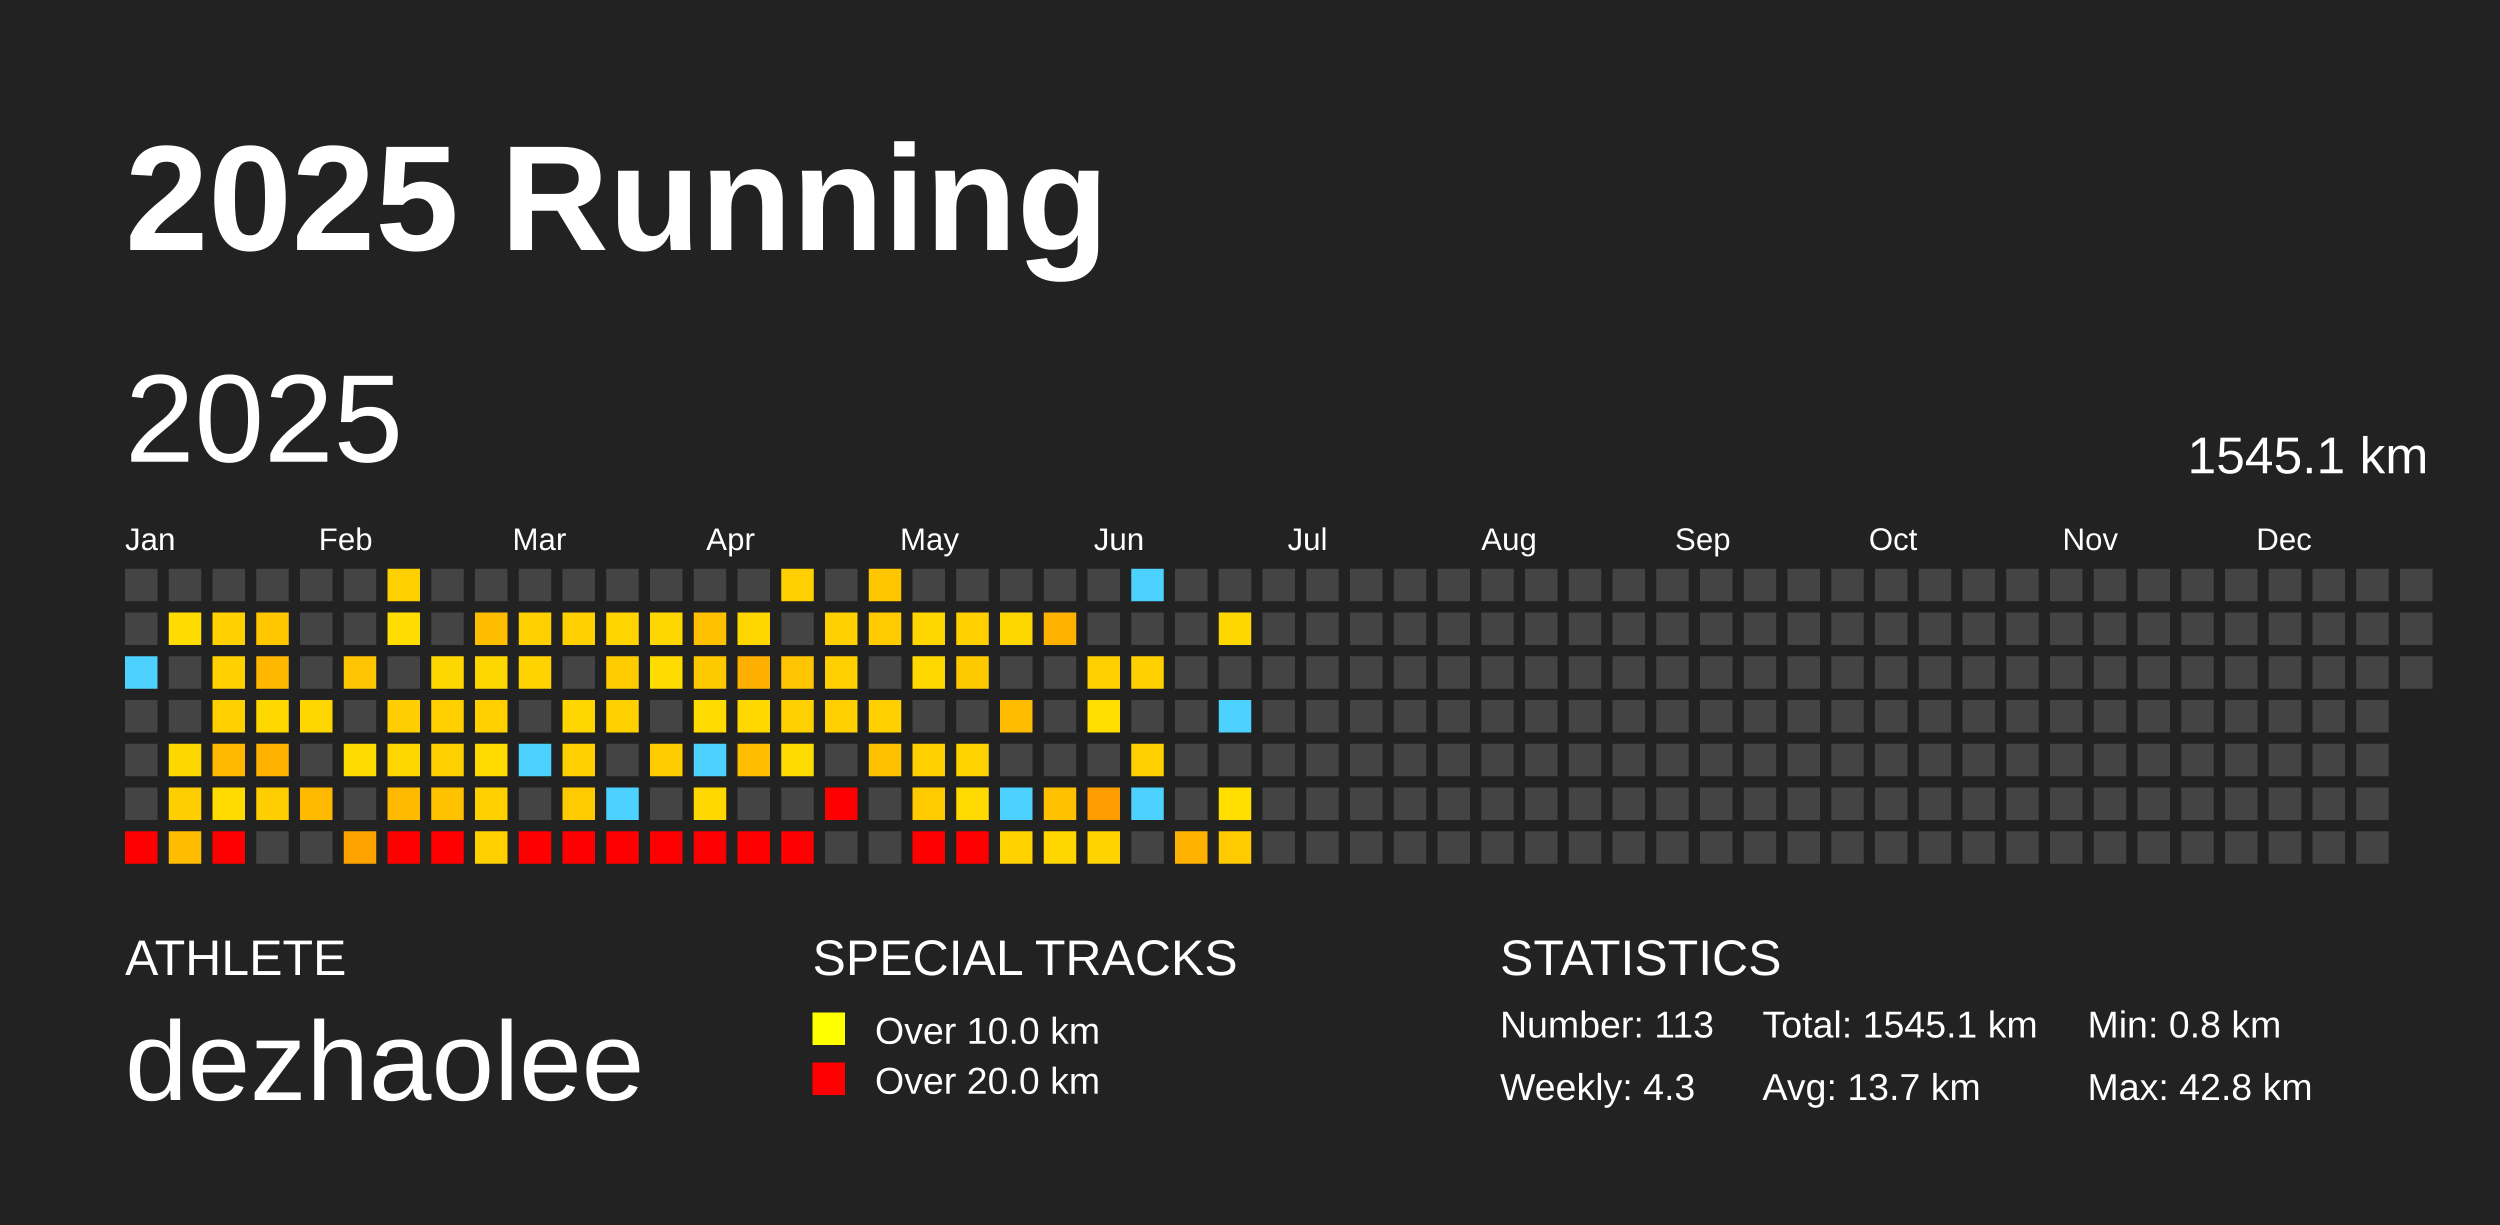
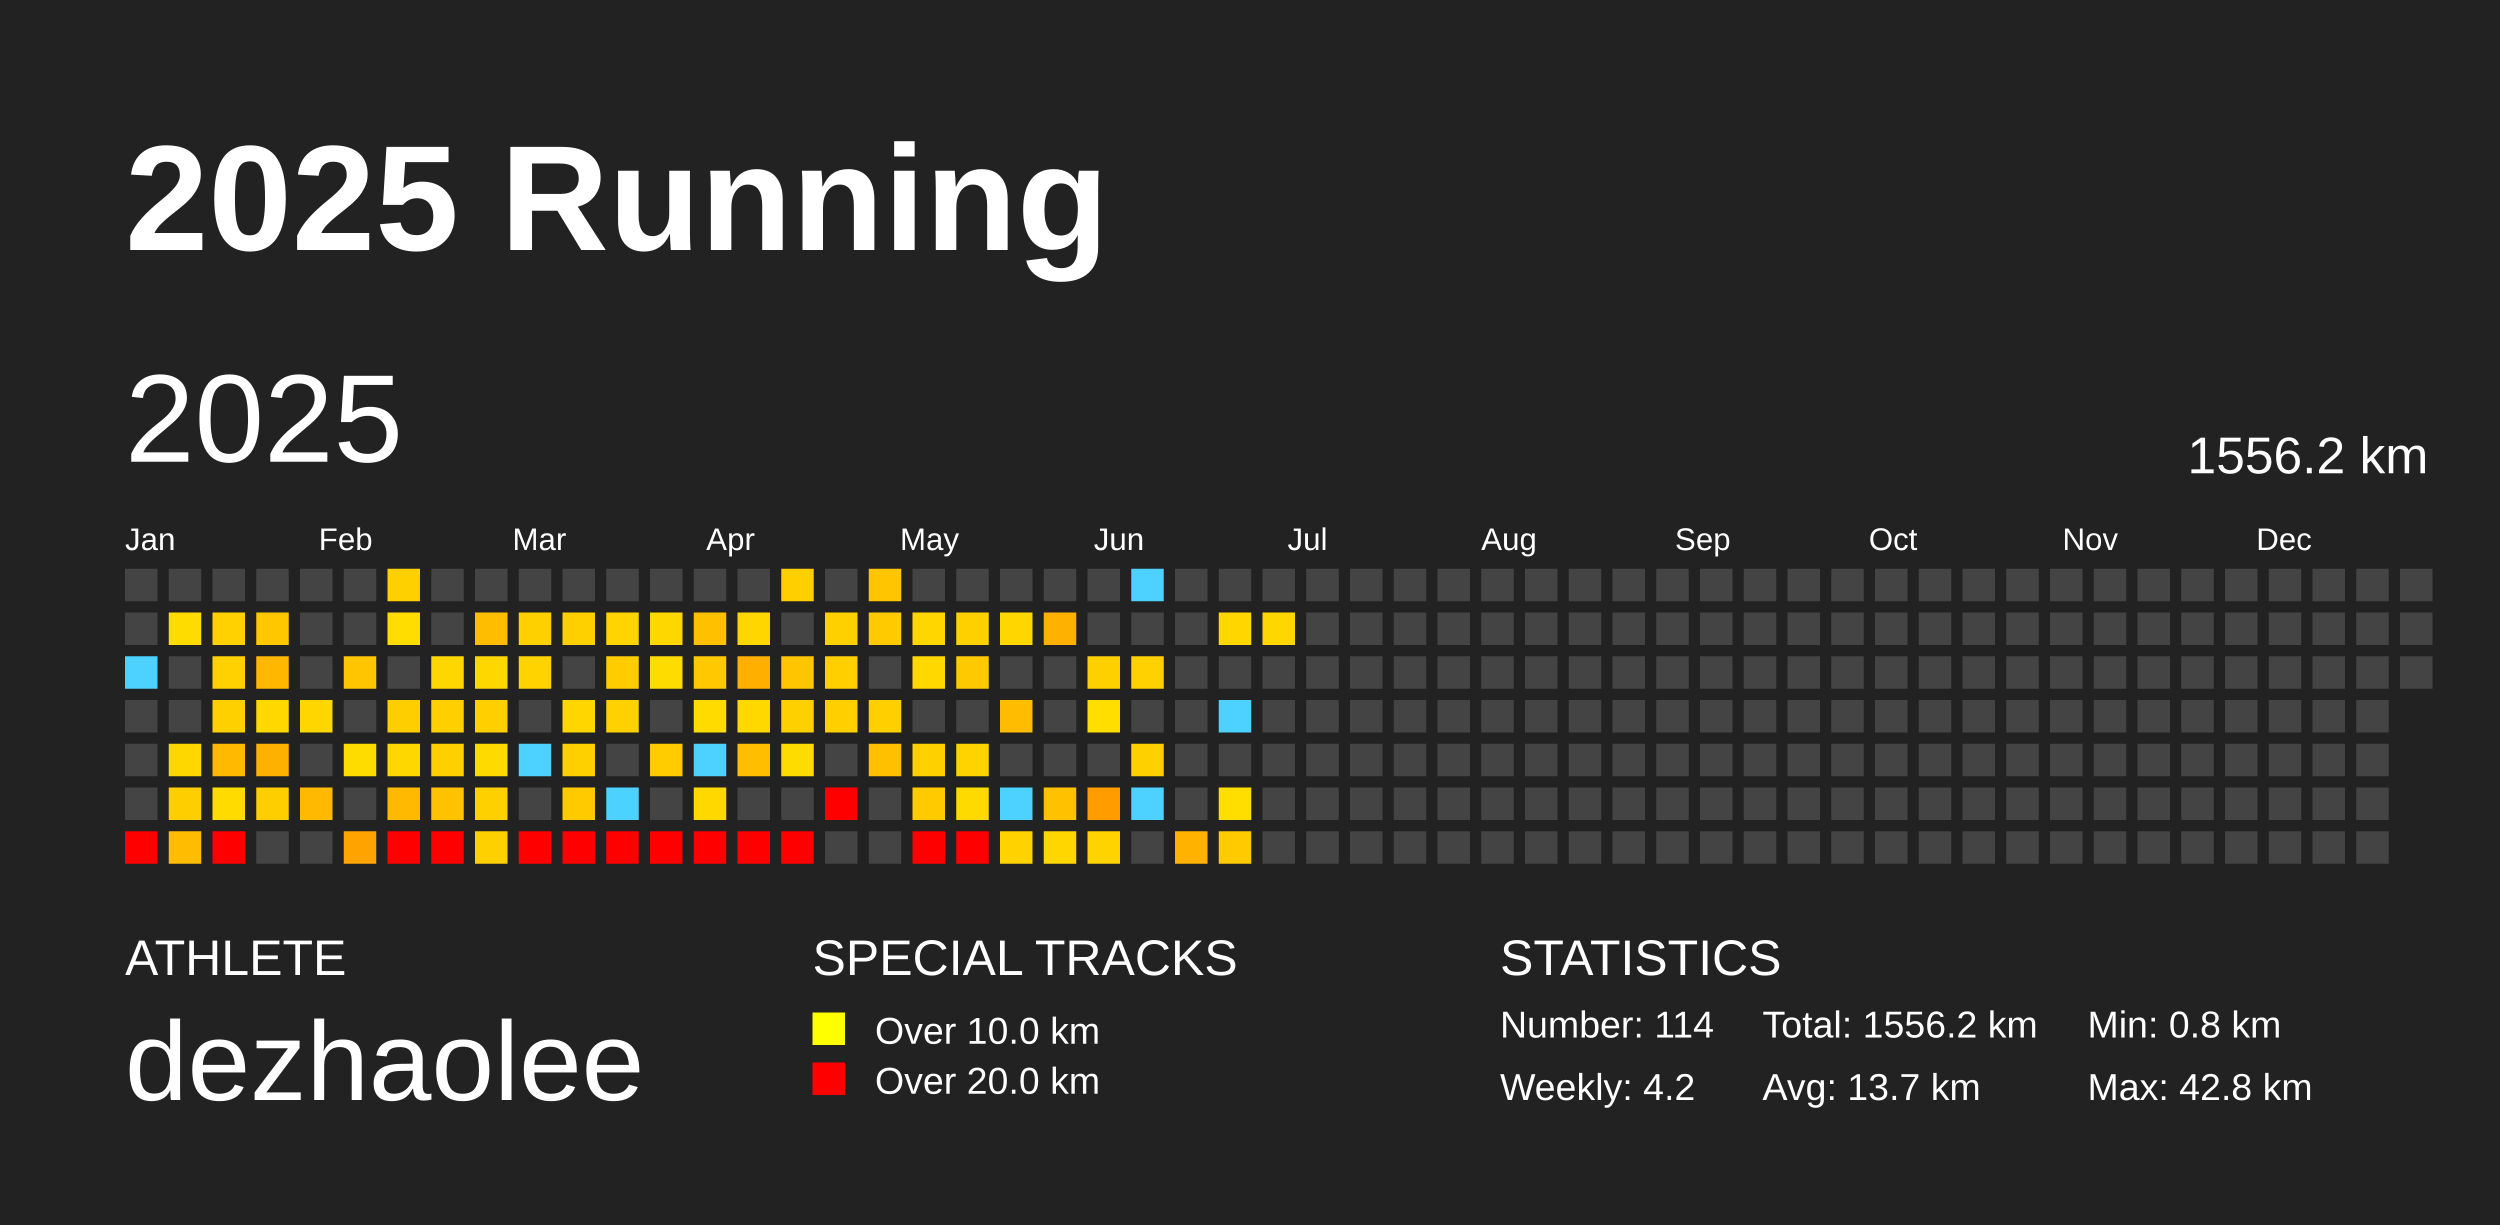
<svg xmlns="http://www.w3.org/2000/svg" baseProfile="full" height="98mm" version="1.1" viewBox="0,0,200,98" width="200mm">
  <defs />
  <rect fill="#222222" height="98" width="200" x="0" y="0" />
  <text fill="#FFFFFF" style="font-size:12px; font-family:Arial; font-weight:bold;" x="10" y="20">2025 Running</text>
  <text fill="#FFFFFF" style="font-size:4px; font-family:Arial" x="10" y="78">ATHLETE</text>
  <text fill="#FFFFFF" style="font-size:9px; font-family:Arial" x="10" y="88">dezhaolee</text>
  <text fill="#FFFFFF" style="font-size:4px; font-family:Arial" x="65" y="78">SPECIAL TRACKS</text>
  <rect fill="yellow" height="2.6" width="2.6" x="65" y="81" />
  <text fill="#FFFFFF" style="font-size:3px; font-family:Arial" x="70" y="83.5">Over 10.0 km</text>
  <rect fill="red" height="2.6" width="2.6" x="65" y="85" />
  <text fill="#FFFFFF" style="font-size:3px; font-family:Arial" x="70" y="87.5">Over 20.0 km</text>
  <text fill="#FFFFFF" style="font-size:4px; font-family:Arial" x="120" y="78">STATISTICS</text>
-   <text fill="#FFFFFF" style="font-size:3px; font-family:Arial" x="120" y="83">Number: 113</text>
-   <text fill="#FFFFFF" style="font-size:3px; font-family:Arial" x="120" y="88">Weekly: 4.3</text>
-   <text fill="#FFFFFF" style="font-size:3px; font-family:Arial" x="141" y="83">Total: 1545.1 km</text>
+   <text fill="#FFFFFF" style="font-size:3px; font-family:Arial" x="120" y="83">Number: 114</text>
+   <text fill="#FFFFFF" style="font-size:3px; font-family:Arial" x="120" y="88">Weekly: 4.2</text>
+   <text fill="#FFFFFF" style="font-size:3px; font-family:Arial" x="141" y="83">Total: 1556.2 km</text>
  <text fill="#FFFFFF" style="font-size:3px; font-family:Arial" x="141" y="88">Avg: 13.7 km</text>
  <text fill="#FFFFFF" style="font-size:3px; font-family:Arial" x="167" y="83">Min: 0.8 km</text>
  <text fill="#FFFFFF" style="font-size:3px; font-family:Arial" x="167" y="88">Max: 42.8 km</text>
  <text dominant-baseline="hanging" fill="#FFFFFF" style="font-size:10.0px; font-family:Arial;" x="10" y="30">2025</text>
-   <text dominant-baseline="hanging" fill="#FFFFFF" style="font-size:4.125px; font-family:Arial;" x="175" y="35">1545.1 km</text>
+   <text dominant-baseline="hanging" fill="#FFFFFF" style="font-size:4.125px; font-family:Arial;" x="175" y="35">1556.2 km</text>
  <text fill="#FFFFFF" style="font-size:2.5px; font-family:Arial" x="10.0" y="44">Jan</text>
  <text fill="#FFFFFF" style="font-size:2.5px; font-family:Arial" x="25.5" y="44">Feb</text>
  <text fill="#FFFFFF" style="font-size:2.5px; font-family:Arial" x="41.0" y="44">Mar</text>
  <text fill="#FFFFFF" style="font-size:2.5px; font-family:Arial" x="56.5" y="44">Apr</text>
  <text fill="#FFFFFF" style="font-size:2.5px; font-family:Arial" x="72.0" y="44">May</text>
  <text fill="#FFFFFF" style="font-size:2.5px; font-family:Arial" x="87.5" y="44">Jun</text>
  <text fill="#FFFFFF" style="font-size:2.5px; font-family:Arial" x="103.0" y="44">Jul</text>
  <text fill="#FFFFFF" style="font-size:2.5px; font-family:Arial" x="118.5" y="44">Aug</text>
  <text fill="#FFFFFF" style="font-size:2.5px; font-family:Arial" x="134.0" y="44">Sep</text>
  <text fill="#FFFFFF" style="font-size:2.5px; font-family:Arial" x="149.5" y="44">Oct</text>
  <text fill="#FFFFFF" style="font-size:2.5px; font-family:Arial" x="165.0" y="44">Nov</text>
  <text fill="#FFFFFF" style="font-size:2.5px; font-family:Arial" x="180.5" y="44">Dec</text>
  <rect fill="#444444" height="2.6" width="2.6" x="10.0" y="45.5" />
  <rect fill="#444444" height="2.6" width="2.6" x="10.0" y="49.0" />
  <rect fill="#4dd2ff" height="2.6" width="2.6" x="10.0" y="52.5" />
  <rect fill="#444444" height="2.6" width="2.6" x="10.0" y="56.0" />
  <rect fill="#444444" height="2.6" width="2.6" x="10.0" y="59.5" />
  <rect fill="#444444" height="2.6" width="2.6" x="10.0" y="63.0" />
  <rect fill="red" height="2.6" width="2.6" x="10.0" y="66.5" />
  <rect fill="#444444" height="2.6" width="2.6" x="13.5" y="45.5" />
  <rect fill="#ffdc00" height="2.6" width="2.6" x="13.5" y="49.0" />
  <rect fill="#444444" height="2.6" width="2.6" x="13.5" y="52.5" />
  <rect fill="#444444" height="2.6" width="2.6" x="13.5" y="56.0" />
  <rect fill="#ffd700" height="2.6" width="2.6" x="13.5" y="59.5" />
  <rect fill="#ffce00" height="2.6" width="2.6" x="13.5" y="63.0" />
  <rect fill="#ffbc00" height="2.6" width="2.6" x="13.5" y="66.5" />
  <rect fill="#444444" height="2.6" width="2.6" x="17.0" y="45.5" />
  <rect fill="#ffd100" height="2.6" width="2.6" x="17.0" y="49.0" />
  <rect fill="#ffd100" height="2.6" width="2.6" x="17.0" y="52.5" />
  <rect fill="#ffd000" height="2.6" width="2.6" x="17.0" y="56.0" />
  <rect fill="#ffb900" height="2.6" width="2.6" x="17.0" y="59.5" />
  <rect fill="#ffdb00" height="2.6" width="2.6" x="17.0" y="63.0" />
  <rect fill="red" height="2.6" width="2.6" x="17.0" y="66.5" />
  <rect fill="#444444" height="2.6" width="2.6" x="20.5" y="45.5" />
  <rect fill="#ffc700" height="2.6" width="2.6" x="20.5" y="49.0" />
  <rect fill="#ffb700" height="2.6" width="2.6" x="20.5" y="52.5" />
  <rect fill="#ffd800" height="2.6" width="2.6" x="20.5" y="56.0" />
  <rect fill="#ffb100" height="2.6" width="2.6" x="20.5" y="59.5" />
  <rect fill="#ffce00" height="2.6" width="2.6" x="20.5" y="63.0" />
  <rect fill="#444444" height="2.6" width="2.6" x="20.5" y="66.5" />
  <rect fill="#444444" height="2.6" width="2.6" x="24.0" y="45.5" />
  <rect fill="#444444" height="2.6" width="2.6" x="24.0" y="49.0" />
  <rect fill="#444444" height="2.6" width="2.6" x="24.0" y="52.5" />
  <rect fill="#ffd600" height="2.6" width="2.6" x="24.0" y="56.0" />
  <rect fill="#444444" height="2.6" width="2.6" x="24.0" y="59.5" />
  <rect fill="#ffba00" height="2.6" width="2.6" x="24.0" y="63.0" />
  <rect fill="#444444" height="2.6" width="2.6" x="24.0" y="66.5" />
  <rect fill="#444444" height="2.6" width="2.6" x="27.5" y="45.5" />
  <rect fill="#444444" height="2.6" width="2.6" x="27.5" y="49.0" />
  <rect fill="#ffc500" height="2.6" width="2.6" x="27.5" y="52.5" />
  <rect fill="#444444" height="2.6" width="2.6" x="27.5" y="56.0" />
  <rect fill="#ffdc00" height="2.6" width="2.6" x="27.5" y="59.5" />
  <rect fill="#444444" height="2.6" width="2.6" x="27.5" y="63.0" />
  <rect fill="#ffa300" height="2.6" width="2.6" x="27.5" y="66.5" />
  <rect fill="#ffd000" height="2.6" width="2.6" x="31.0" y="45.5" />
  <rect fill="#ffdd00" height="2.6" width="2.6" x="31.0" y="49.0" />
  <rect fill="#444444" height="2.6" width="2.6" x="31.0" y="52.5" />
  <rect fill="#ffce00" height="2.6" width="2.6" x="31.0" y="56.0" />
  <rect fill="#ffd700" height="2.6" width="2.6" x="31.0" y="59.5" />
  <rect fill="#ffba00" height="2.6" width="2.6" x="31.0" y="63.0" />
  <rect fill="red" height="2.6" width="2.6" x="31.0" y="66.5" />
  <rect fill="#444444" height="2.6" width="2.6" x="34.5" y="45.5" />
  <rect fill="#444444" height="2.6" width="2.6" x="34.5" y="49.0" />
  <rect fill="#ffd700" height="2.6" width="2.6" x="34.5" y="52.5" />
  <rect fill="#ffcf00" height="2.6" width="2.6" x="34.5" y="56.0" />
  <rect fill="#ffd000" height="2.6" width="2.6" x="34.5" y="59.5" />
  <rect fill="#ffc200" height="2.6" width="2.6" x="34.5" y="63.0" />
  <rect fill="red" height="2.6" width="2.6" x="34.5" y="66.5" />
  <rect fill="#444444" height="2.6" width="2.6" x="38.0" y="45.5" />
  <rect fill="#ffbd00" height="2.6" width="2.6" x="38.0" y="49.0" />
  <rect fill="#ffd700" height="2.6" width="2.6" x="38.0" y="52.5" />
  <rect fill="#ffcf00" height="2.6" width="2.6" x="38.0" y="56.0" />
  <rect fill="#ffda00" height="2.6" width="2.6" x="38.0" y="59.5" />
  <rect fill="#ffd000" height="2.6" width="2.6" x="38.0" y="63.0" />
  <rect fill="#ffd000" height="2.6" width="2.6" x="38.0" y="66.5" />
  <rect fill="#444444" height="2.6" width="2.6" x="41.5" y="45.5" />
  <rect fill="#ffd000" height="2.6" width="2.6" x="41.5" y="49.0" />
  <rect fill="#ffd300" height="2.6" width="2.6" x="41.5" y="52.5" />
  <rect fill="#444444" height="2.6" width="2.6" x="41.5" y="56.0" />
  <rect fill="#4dd2ff" height="2.6" width="2.6" x="41.5" y="59.5" />
  <rect fill="#444444" height="2.6" width="2.6" x="41.5" y="63.0" />
  <rect fill="red" height="2.6" width="2.6" x="41.5" y="66.5" />
  <rect fill="#444444" height="2.6" width="2.6" x="45.0" y="45.5" />
  <rect fill="#ffd000" height="2.6" width="2.6" x="45.0" y="49.0" />
  <rect fill="#444444" height="2.6" width="2.6" x="45.0" y="52.5" />
  <rect fill="#ffd600" height="2.6" width="2.6" x="45.0" y="56.0" />
  <rect fill="#ffd000" height="2.6" width="2.6" x="45.0" y="59.5" />
  <rect fill="#ffca00" height="2.6" width="2.6" x="45.0" y="63.0" />
  <rect fill="red" height="2.6" width="2.6" x="45.0" y="66.5" />
  <rect fill="#444444" height="2.6" width="2.6" x="48.5" y="45.5" />
  <rect fill="#ffd400" height="2.6" width="2.6" x="48.5" y="49.0" />
  <rect fill="#ffcc00" height="2.6" width="2.6" x="48.5" y="52.5" />
  <rect fill="#ffd100" height="2.6" width="2.6" x="48.5" y="56.0" />
  <rect fill="#444444" height="2.6" width="2.6" x="48.5" y="59.5" />
  <rect fill="#4dd2ff" height="2.6" width="2.6" x="48.5" y="63.0" />
  <rect fill="red" height="2.6" width="2.6" x="48.5" y="66.5" />
  <rect fill="#444444" height="2.6" width="2.6" x="52.0" y="45.5" />
  <rect fill="#ffd700" height="2.6" width="2.6" x="52.0" y="49.0" />
  <rect fill="#ffdc00" height="2.6" width="2.6" x="52.0" y="52.5" />
  <rect fill="#444444" height="2.6" width="2.6" x="52.0" y="56.0" />
  <rect fill="#ffcc00" height="2.6" width="2.6" x="52.0" y="59.5" />
  <rect fill="#444444" height="2.6" width="2.6" x="52.0" y="63.0" />
  <rect fill="red" height="2.6" width="2.6" x="52.0" y="66.5" />
  <rect fill="#444444" height="2.6" width="2.6" x="55.5" y="45.5" />
  <rect fill="#ffc000" height="2.6" width="2.6" x="55.5" y="49.0" />
  <rect fill="#ffc900" height="2.6" width="2.6" x="55.5" y="52.5" />
  <rect fill="#ffdb00" height="2.6" width="2.6" x="55.5" y="56.0" />
  <rect fill="#4dd2ff" height="2.6" width="2.6" x="55.5" y="59.5" />
  <rect fill="#ffd800" height="2.6" width="2.6" x="55.5" y="63.0" />
  <rect fill="red" height="2.6" width="2.6" x="55.5" y="66.5" />
  <rect fill="#444444" height="2.6" width="2.6" x="59.0" y="45.5" />
  <rect fill="#ffd600" height="2.6" width="2.6" x="59.0" y="49.0" />
  <rect fill="#ffaf00" height="2.6" width="2.6" x="59.0" y="52.5" />
  <rect fill="#ffd800" height="2.6" width="2.6" x="59.0" y="56.0" />
  <rect fill="#ffbe00" height="2.6" width="2.6" x="59.0" y="59.5" />
  <rect fill="#444444" height="2.6" width="2.6" x="59.0" y="63.0" />
  <rect fill="red" height="2.6" width="2.6" x="59.0" y="66.5" />
  <rect fill="#ffcf00" height="2.6" width="2.6" x="62.5" y="45.5" />
  <rect fill="#444444" height="2.6" width="2.6" x="62.5" y="49.0" />
  <rect fill="#ffc500" height="2.6" width="2.6" x="62.5" y="52.5" />
  <rect fill="#ffd000" height="2.6" width="2.6" x="62.5" y="56.0" />
  <rect fill="#ffdc00" height="2.6" width="2.6" x="62.5" y="59.5" />
  <rect fill="#444444" height="2.6" width="2.6" x="62.5" y="63.0" />
  <rect fill="red" height="2.6" width="2.6" x="62.5" y="66.5" />
  <rect fill="#444444" height="2.6" width="2.6" x="66.0" y="45.5" />
  <rect fill="#ffd000" height="2.6" width="2.6" x="66.0" y="49.0" />
  <rect fill="#ffcf00" height="2.6" width="2.6" x="66.0" y="52.5" />
  <rect fill="#ffcf00" height="2.6" width="2.6" x="66.0" y="56.0" />
  <rect fill="#444444" height="2.6" width="2.6" x="66.0" y="59.5" />
  <rect fill="red" height="2.6" width="2.6" x="66.0" y="63.0" />
  <rect fill="#444444" height="2.6" width="2.6" x="66.0" y="66.5" />
  <rect fill="#ffc600" height="2.6" width="2.6" x="69.5" y="45.5" />
  <rect fill="#ffca00" height="2.6" width="2.6" x="69.5" y="49.0" />
  <rect fill="#444444" height="2.6" width="2.6" x="69.5" y="52.5" />
  <rect fill="#ffcf00" height="2.6" width="2.6" x="69.5" y="56.0" />
  <rect fill="#ffc000" height="2.6" width="2.6" x="69.5" y="59.5" />
  <rect fill="#444444" height="2.6" width="2.6" x="69.5" y="63.0" />
  <rect fill="#444444" height="2.6" width="2.6" x="69.5" y="66.5" />
  <rect fill="#444444" height="2.6" width="2.6" x="73.0" y="45.5" />
  <rect fill="#ffd600" height="2.6" width="2.6" x="73.0" y="49.0" />
  <rect fill="#ffd800" height="2.6" width="2.6" x="73.0" y="52.5" />
  <rect fill="#444444" height="2.6" width="2.6" x="73.0" y="56.0" />
  <rect fill="#ffd000" height="2.6" width="2.6" x="73.0" y="59.5" />
  <rect fill="#ffca00" height="2.6" width="2.6" x="73.0" y="63.0" />
  <rect fill="red" height="2.6" width="2.6" x="73.0" y="66.5" />
  <rect fill="#444444" height="2.6" width="2.6" x="76.5" y="45.5" />
  <rect fill="#ffd000" height="2.6" width="2.6" x="76.5" y="49.0" />
  <rect fill="#ffc900" height="2.6" width="2.6" x="76.5" y="52.5" />
  <rect fill="#444444" height="2.6" width="2.6" x="76.5" y="56.0" />
  <rect fill="#ffd300" height="2.6" width="2.6" x="76.5" y="59.5" />
  <rect fill="#ffda00" height="2.6" width="2.6" x="76.5" y="63.0" />
  <rect fill="red" height="2.6" width="2.6" x="76.5" y="66.5" />
  <rect fill="#444444" height="2.6" width="2.6" x="80.0" y="45.5" />
  <rect fill="#ffd700" height="2.6" width="2.6" x="80.0" y="49.0" />
  <rect fill="#444444" height="2.6" width="2.6" x="80.0" y="52.5" />
  <rect fill="#ffbc00" height="2.6" width="2.6" x="80.0" y="56.0" />
  <rect fill="#444444" height="2.6" width="2.6" x="80.0" y="59.5" />
  <rect fill="#4dd2ff" height="2.6" width="2.6" x="80.0" y="63.0" />
  <rect fill="#ffd200" height="2.6" width="2.6" x="80.0" y="66.5" />
  <rect fill="#444444" height="2.6" width="2.6" x="83.5" y="45.5" />
  <rect fill="#ffb100" height="2.6" width="2.6" x="83.5" y="49.0" />
  <rect fill="#444444" height="2.6" width="2.6" x="83.5" y="52.5" />
  <rect fill="#444444" height="2.6" width="2.6" x="83.5" y="56.0" />
  <rect fill="#444444" height="2.6" width="2.6" x="83.5" y="59.5" />
  <rect fill="#ffc100" height="2.6" width="2.6" x="83.5" y="63.0" />
  <rect fill="#ffd600" height="2.6" width="2.6" x="83.5" y="66.5" />
  <rect fill="#444444" height="2.6" width="2.6" x="87.0" y="45.5" />
  <rect fill="#444444" height="2.6" width="2.6" x="87.0" y="49.0" />
  <rect fill="#ffd000" height="2.6" width="2.6" x="87.0" y="52.5" />
  <rect fill="#ffde00" height="2.6" width="2.6" x="87.0" y="56.0" />
  <rect fill="#444444" height="2.6" width="2.6" x="87.0" y="59.5" />
  <rect fill="#ff9c00" height="2.6" width="2.6" x="87.0" y="63.0" />
  <rect fill="#ffd300" height="2.6" width="2.6" x="87.0" y="66.5" />
  <rect fill="#4dd2ff" height="2.6" width="2.6" x="90.5" y="45.5" />
  <rect fill="#444444" height="2.6" width="2.6" x="90.5" y="49.0" />
  <rect fill="#ffd100" height="2.6" width="2.6" x="90.5" y="52.5" />
  <rect fill="#444444" height="2.6" width="2.6" x="90.5" y="56.0" />
  <rect fill="#ffd000" height="2.6" width="2.6" x="90.5" y="59.5" />
  <rect fill="#4dd2ff" height="2.6" width="2.6" x="90.5" y="63.0" />
  <rect fill="#444444" height="2.6" width="2.6" x="90.5" y="66.5" />
  <rect fill="#444444" height="2.6" width="2.6" x="94.0" y="45.5" />
  <rect fill="#444444" height="2.6" width="2.6" x="94.0" y="49.0" />
  <rect fill="#444444" height="2.6" width="2.6" x="94.0" y="52.5" />
  <rect fill="#444444" height="2.6" width="2.6" x="94.0" y="56.0" />
  <rect fill="#444444" height="2.6" width="2.6" x="94.0" y="59.5" />
  <rect fill="#444444" height="2.6" width="2.6" x="94.0" y="63.0" />
  <rect fill="#ffb300" height="2.6" width="2.6" x="94.0" y="66.5" />
  <rect fill="#444444" height="2.6" width="2.6" x="97.5" y="45.5" />
  <rect fill="#ffd700" height="2.6" width="2.6" x="97.5" y="49.0" />
  <rect fill="#444444" height="2.6" width="2.6" x="97.5" y="52.5" />
  <rect fill="#4dd2ff" height="2.6" width="2.6" x="97.5" y="56.0" />
  <rect fill="#444444" height="2.6" width="2.6" x="97.5" y="59.5" />
  <rect fill="#ffde00" height="2.6" width="2.6" x="97.5" y="63.0" />
  <rect fill="#ffca00" height="2.6" width="2.6" x="97.5" y="66.5" />
  <rect fill="#444444" height="2.6" width="2.6" x="101.0" y="45.5" />
-   <rect fill="#444444" height="2.6" width="2.6" x="101.0" y="49.0" />
+   <rect fill="#ffd700" height="2.6" width="2.6" x="101.0" y="49.0" />
  <rect fill="#444444" height="2.6" width="2.6" x="101.0" y="52.5" />
  <rect fill="#444444" height="2.6" width="2.6" x="101.0" y="56.0" />
  <rect fill="#444444" height="2.6" width="2.6" x="101.0" y="59.5" />
  <rect fill="#444444" height="2.6" width="2.6" x="101.0" y="63.0" />
  <rect fill="#444444" height="2.6" width="2.6" x="101.0" y="66.5" />
  <rect fill="#444444" height="2.6" width="2.6" x="104.5" y="45.5" />
  <rect fill="#444444" height="2.6" width="2.6" x="104.5" y="49.0" />
  <rect fill="#444444" height="2.6" width="2.6" x="104.5" y="52.5" />
  <rect fill="#444444" height="2.6" width="2.6" x="104.5" y="56.0" />
  <rect fill="#444444" height="2.6" width="2.6" x="104.5" y="59.5" />
  <rect fill="#444444" height="2.6" width="2.6" x="104.5" y="63.0" />
  <rect fill="#444444" height="2.6" width="2.6" x="104.5" y="66.5" />
  <rect fill="#444444" height="2.6" width="2.6" x="108.0" y="45.5" />
  <rect fill="#444444" height="2.6" width="2.6" x="108.0" y="49.0" />
  <rect fill="#444444" height="2.6" width="2.6" x="108.0" y="52.5" />
  <rect fill="#444444" height="2.6" width="2.6" x="108.0" y="56.0" />
  <rect fill="#444444" height="2.6" width="2.6" x="108.0" y="59.5" />
  <rect fill="#444444" height="2.6" width="2.6" x="108.0" y="63.0" />
  <rect fill="#444444" height="2.6" width="2.6" x="108.0" y="66.5" />
  <rect fill="#444444" height="2.6" width="2.6" x="111.5" y="45.5" />
  <rect fill="#444444" height="2.6" width="2.6" x="111.5" y="49.0" />
  <rect fill="#444444" height="2.6" width="2.6" x="111.5" y="52.5" />
  <rect fill="#444444" height="2.6" width="2.6" x="111.5" y="56.0" />
  <rect fill="#444444" height="2.6" width="2.6" x="111.5" y="59.5" />
  <rect fill="#444444" height="2.6" width="2.6" x="111.5" y="63.0" />
  <rect fill="#444444" height="2.6" width="2.6" x="111.5" y="66.5" />
  <rect fill="#444444" height="2.6" width="2.6" x="115.0" y="45.5" />
  <rect fill="#444444" height="2.6" width="2.6" x="115.0" y="49.0" />
  <rect fill="#444444" height="2.6" width="2.6" x="115.0" y="52.5" />
  <rect fill="#444444" height="2.6" width="2.6" x="115.0" y="56.0" />
  <rect fill="#444444" height="2.6" width="2.6" x="115.0" y="59.5" />
  <rect fill="#444444" height="2.6" width="2.6" x="115.0" y="63.0" />
  <rect fill="#444444" height="2.6" width="2.6" x="115.0" y="66.5" />
  <rect fill="#444444" height="2.6" width="2.6" x="118.5" y="45.5" />
  <rect fill="#444444" height="2.6" width="2.6" x="118.5" y="49.0" />
  <rect fill="#444444" height="2.6" width="2.6" x="118.5" y="52.5" />
  <rect fill="#444444" height="2.6" width="2.6" x="118.5" y="56.0" />
  <rect fill="#444444" height="2.6" width="2.6" x="118.5" y="59.5" />
  <rect fill="#444444" height="2.6" width="2.6" x="118.5" y="63.0" />
  <rect fill="#444444" height="2.6" width="2.6" x="118.5" y="66.5" />
  <rect fill="#444444" height="2.6" width="2.6" x="122.0" y="45.5" />
  <rect fill="#444444" height="2.6" width="2.6" x="122.0" y="49.0" />
  <rect fill="#444444" height="2.6" width="2.6" x="122.0" y="52.5" />
  <rect fill="#444444" height="2.6" width="2.6" x="122.0" y="56.0" />
  <rect fill="#444444" height="2.6" width="2.6" x="122.0" y="59.5" />
  <rect fill="#444444" height="2.6" width="2.6" x="122.0" y="63.0" />
  <rect fill="#444444" height="2.6" width="2.6" x="122.0" y="66.5" />
  <rect fill="#444444" height="2.6" width="2.6" x="125.5" y="45.5" />
  <rect fill="#444444" height="2.6" width="2.6" x="125.5" y="49.0" />
  <rect fill="#444444" height="2.6" width="2.6" x="125.5" y="52.5" />
  <rect fill="#444444" height="2.6" width="2.6" x="125.5" y="56.0" />
  <rect fill="#444444" height="2.6" width="2.6" x="125.5" y="59.5" />
  <rect fill="#444444" height="2.6" width="2.6" x="125.5" y="63.0" />
  <rect fill="#444444" height="2.6" width="2.6" x="125.5" y="66.5" />
  <rect fill="#444444" height="2.6" width="2.6" x="129.0" y="45.5" />
  <rect fill="#444444" height="2.6" width="2.6" x="129.0" y="49.0" />
  <rect fill="#444444" height="2.6" width="2.6" x="129.0" y="52.5" />
  <rect fill="#444444" height="2.6" width="2.6" x="129.0" y="56.0" />
  <rect fill="#444444" height="2.6" width="2.6" x="129.0" y="59.5" />
  <rect fill="#444444" height="2.6" width="2.6" x="129.0" y="63.0" />
  <rect fill="#444444" height="2.6" width="2.6" x="129.0" y="66.5" />
  <rect fill="#444444" height="2.6" width="2.6" x="132.5" y="45.5" />
  <rect fill="#444444" height="2.6" width="2.6" x="132.5" y="49.0" />
  <rect fill="#444444" height="2.6" width="2.6" x="132.5" y="52.5" />
  <rect fill="#444444" height="2.6" width="2.6" x="132.5" y="56.0" />
  <rect fill="#444444" height="2.6" width="2.6" x="132.5" y="59.5" />
  <rect fill="#444444" height="2.6" width="2.6" x="132.5" y="63.0" />
  <rect fill="#444444" height="2.6" width="2.6" x="132.5" y="66.5" />
  <rect fill="#444444" height="2.6" width="2.6" x="136.0" y="45.5" />
  <rect fill="#444444" height="2.6" width="2.6" x="136.0" y="49.0" />
  <rect fill="#444444" height="2.6" width="2.6" x="136.0" y="52.5" />
  <rect fill="#444444" height="2.6" width="2.6" x="136.0" y="56.0" />
  <rect fill="#444444" height="2.6" width="2.6" x="136.0" y="59.5" />
  <rect fill="#444444" height="2.6" width="2.6" x="136.0" y="63.0" />
  <rect fill="#444444" height="2.6" width="2.6" x="136.0" y="66.5" />
  <rect fill="#444444" height="2.6" width="2.6" x="139.5" y="45.5" />
  <rect fill="#444444" height="2.6" width="2.6" x="139.5" y="49.0" />
  <rect fill="#444444" height="2.6" width="2.6" x="139.5" y="52.5" />
  <rect fill="#444444" height="2.6" width="2.6" x="139.5" y="56.0" />
  <rect fill="#444444" height="2.6" width="2.6" x="139.5" y="59.5" />
  <rect fill="#444444" height="2.6" width="2.6" x="139.5" y="63.0" />
  <rect fill="#444444" height="2.6" width="2.6" x="139.5" y="66.5" />
  <rect fill="#444444" height="2.6" width="2.6" x="143.0" y="45.5" />
  <rect fill="#444444" height="2.6" width="2.6" x="143.0" y="49.0" />
  <rect fill="#444444" height="2.6" width="2.6" x="143.0" y="52.5" />
  <rect fill="#444444" height="2.6" width="2.6" x="143.0" y="56.0" />
  <rect fill="#444444" height="2.6" width="2.6" x="143.0" y="59.5" />
  <rect fill="#444444" height="2.6" width="2.6" x="143.0" y="63.0" />
  <rect fill="#444444" height="2.6" width="2.6" x="143.0" y="66.5" />
  <rect fill="#444444" height="2.6" width="2.6" x="146.5" y="45.5" />
  <rect fill="#444444" height="2.6" width="2.6" x="146.5" y="49.0" />
  <rect fill="#444444" height="2.6" width="2.6" x="146.5" y="52.5" />
  <rect fill="#444444" height="2.6" width="2.6" x="146.5" y="56.0" />
  <rect fill="#444444" height="2.6" width="2.6" x="146.5" y="59.5" />
  <rect fill="#444444" height="2.6" width="2.6" x="146.5" y="63.0" />
  <rect fill="#444444" height="2.6" width="2.6" x="146.5" y="66.5" />
  <rect fill="#444444" height="2.6" width="2.6" x="150.0" y="45.5" />
  <rect fill="#444444" height="2.6" width="2.6" x="150.0" y="49.0" />
  <rect fill="#444444" height="2.6" width="2.6" x="150.0" y="52.5" />
  <rect fill="#444444" height="2.6" width="2.6" x="150.0" y="56.0" />
  <rect fill="#444444" height="2.6" width="2.6" x="150.0" y="59.5" />
  <rect fill="#444444" height="2.6" width="2.6" x="150.0" y="63.0" />
  <rect fill="#444444" height="2.6" width="2.6" x="150.0" y="66.5" />
  <rect fill="#444444" height="2.6" width="2.6" x="153.5" y="45.5" />
  <rect fill="#444444" height="2.6" width="2.6" x="153.5" y="49.0" />
  <rect fill="#444444" height="2.6" width="2.6" x="153.5" y="52.5" />
  <rect fill="#444444" height="2.6" width="2.6" x="153.5" y="56.0" />
  <rect fill="#444444" height="2.6" width="2.6" x="153.5" y="59.5" />
  <rect fill="#444444" height="2.6" width="2.6" x="153.5" y="63.0" />
  <rect fill="#444444" height="2.6" width="2.6" x="153.5" y="66.5" />
  <rect fill="#444444" height="2.6" width="2.6" x="157.0" y="45.5" />
  <rect fill="#444444" height="2.6" width="2.6" x="157.0" y="49.0" />
  <rect fill="#444444" height="2.6" width="2.6" x="157.0" y="52.5" />
  <rect fill="#444444" height="2.6" width="2.6" x="157.0" y="56.0" />
  <rect fill="#444444" height="2.6" width="2.6" x="157.0" y="59.5" />
  <rect fill="#444444" height="2.6" width="2.6" x="157.0" y="63.0" />
  <rect fill="#444444" height="2.6" width="2.6" x="157.0" y="66.5" />
  <rect fill="#444444" height="2.6" width="2.6" x="160.5" y="45.5" />
  <rect fill="#444444" height="2.6" width="2.6" x="160.5" y="49.0" />
  <rect fill="#444444" height="2.6" width="2.6" x="160.5" y="52.5" />
  <rect fill="#444444" height="2.6" width="2.6" x="160.5" y="56.0" />
  <rect fill="#444444" height="2.6" width="2.6" x="160.5" y="59.5" />
  <rect fill="#444444" height="2.6" width="2.6" x="160.5" y="63.0" />
  <rect fill="#444444" height="2.6" width="2.6" x="160.5" y="66.5" />
  <rect fill="#444444" height="2.6" width="2.6" x="164.0" y="45.5" />
  <rect fill="#444444" height="2.6" width="2.6" x="164.0" y="49.0" />
  <rect fill="#444444" height="2.6" width="2.6" x="164.0" y="52.5" />
  <rect fill="#444444" height="2.6" width="2.6" x="164.0" y="56.0" />
  <rect fill="#444444" height="2.6" width="2.6" x="164.0" y="59.5" />
  <rect fill="#444444" height="2.6" width="2.6" x="164.0" y="63.0" />
  <rect fill="#444444" height="2.6" width="2.6" x="164.0" y="66.5" />
  <rect fill="#444444" height="2.6" width="2.6" x="167.5" y="45.5" />
  <rect fill="#444444" height="2.6" width="2.6" x="167.5" y="49.0" />
  <rect fill="#444444" height="2.6" width="2.6" x="167.5" y="52.5" />
  <rect fill="#444444" height="2.6" width="2.6" x="167.5" y="56.0" />
  <rect fill="#444444" height="2.6" width="2.6" x="167.5" y="59.5" />
  <rect fill="#444444" height="2.6" width="2.6" x="167.5" y="63.0" />
  <rect fill="#444444" height="2.6" width="2.6" x="167.5" y="66.5" />
  <rect fill="#444444" height="2.6" width="2.6" x="171.0" y="45.5" />
  <rect fill="#444444" height="2.6" width="2.6" x="171.0" y="49.0" />
  <rect fill="#444444" height="2.6" width="2.6" x="171.0" y="52.5" />
  <rect fill="#444444" height="2.6" width="2.6" x="171.0" y="56.0" />
  <rect fill="#444444" height="2.6" width="2.6" x="171.0" y="59.5" />
  <rect fill="#444444" height="2.6" width="2.6" x="171.0" y="63.0" />
  <rect fill="#444444" height="2.6" width="2.6" x="171.0" y="66.5" />
  <rect fill="#444444" height="2.6" width="2.6" x="174.5" y="45.5" />
  <rect fill="#444444" height="2.6" width="2.6" x="174.5" y="49.0" />
  <rect fill="#444444" height="2.6" width="2.6" x="174.5" y="52.5" />
  <rect fill="#444444" height="2.6" width="2.6" x="174.5" y="56.0" />
  <rect fill="#444444" height="2.6" width="2.6" x="174.5" y="59.5" />
  <rect fill="#444444" height="2.6" width="2.6" x="174.5" y="63.0" />
  <rect fill="#444444" height="2.6" width="2.6" x="174.5" y="66.5" />
  <rect fill="#444444" height="2.6" width="2.6" x="178.0" y="45.5" />
  <rect fill="#444444" height="2.6" width="2.6" x="178.0" y="49.0" />
  <rect fill="#444444" height="2.6" width="2.6" x="178.0" y="52.5" />
  <rect fill="#444444" height="2.6" width="2.6" x="178.0" y="56.0" />
  <rect fill="#444444" height="2.6" width="2.6" x="178.0" y="59.5" />
  <rect fill="#444444" height="2.6" width="2.6" x="178.0" y="63.0" />
  <rect fill="#444444" height="2.6" width="2.6" x="178.0" y="66.5" />
  <rect fill="#444444" height="2.6" width="2.6" x="181.5" y="45.5" />
  <rect fill="#444444" height="2.6" width="2.6" x="181.5" y="49.0" />
  <rect fill="#444444" height="2.6" width="2.6" x="181.5" y="52.5" />
  <rect fill="#444444" height="2.6" width="2.6" x="181.5" y="56.0" />
  <rect fill="#444444" height="2.6" width="2.6" x="181.5" y="59.5" />
  <rect fill="#444444" height="2.6" width="2.6" x="181.5" y="63.0" />
  <rect fill="#444444" height="2.6" width="2.6" x="181.5" y="66.5" />
  <rect fill="#444444" height="2.6" width="2.6" x="185.0" y="45.5" />
  <rect fill="#444444" height="2.6" width="2.6" x="185.0" y="49.0" />
  <rect fill="#444444" height="2.6" width="2.6" x="185.0" y="52.5" />
  <rect fill="#444444" height="2.6" width="2.6" x="185.0" y="56.0" />
  <rect fill="#444444" height="2.6" width="2.6" x="185.0" y="59.5" />
  <rect fill="#444444" height="2.6" width="2.6" x="185.0" y="63.0" />
  <rect fill="#444444" height="2.6" width="2.6" x="185.0" y="66.5" />
  <rect fill="#444444" height="2.6" width="2.6" x="188.5" y="45.5" />
  <rect fill="#444444" height="2.6" width="2.6" x="188.5" y="49.0" />
  <rect fill="#444444" height="2.6" width="2.6" x="188.5" y="52.5" />
  <rect fill="#444444" height="2.6" width="2.6" x="188.5" y="56.0" />
  <rect fill="#444444" height="2.6" width="2.6" x="188.5" y="59.5" />
  <rect fill="#444444" height="2.6" width="2.6" x="188.5" y="63.0" />
  <rect fill="#444444" height="2.6" width="2.6" x="188.5" y="66.5" />
  <rect fill="#444444" height="2.6" width="2.6" x="192.0" y="45.5" />
  <rect fill="#444444" height="2.6" width="2.6" x="192.0" y="49.0" />
  <rect fill="#444444" height="2.6" width="2.6" x="192.0" y="52.5" />
</svg>
